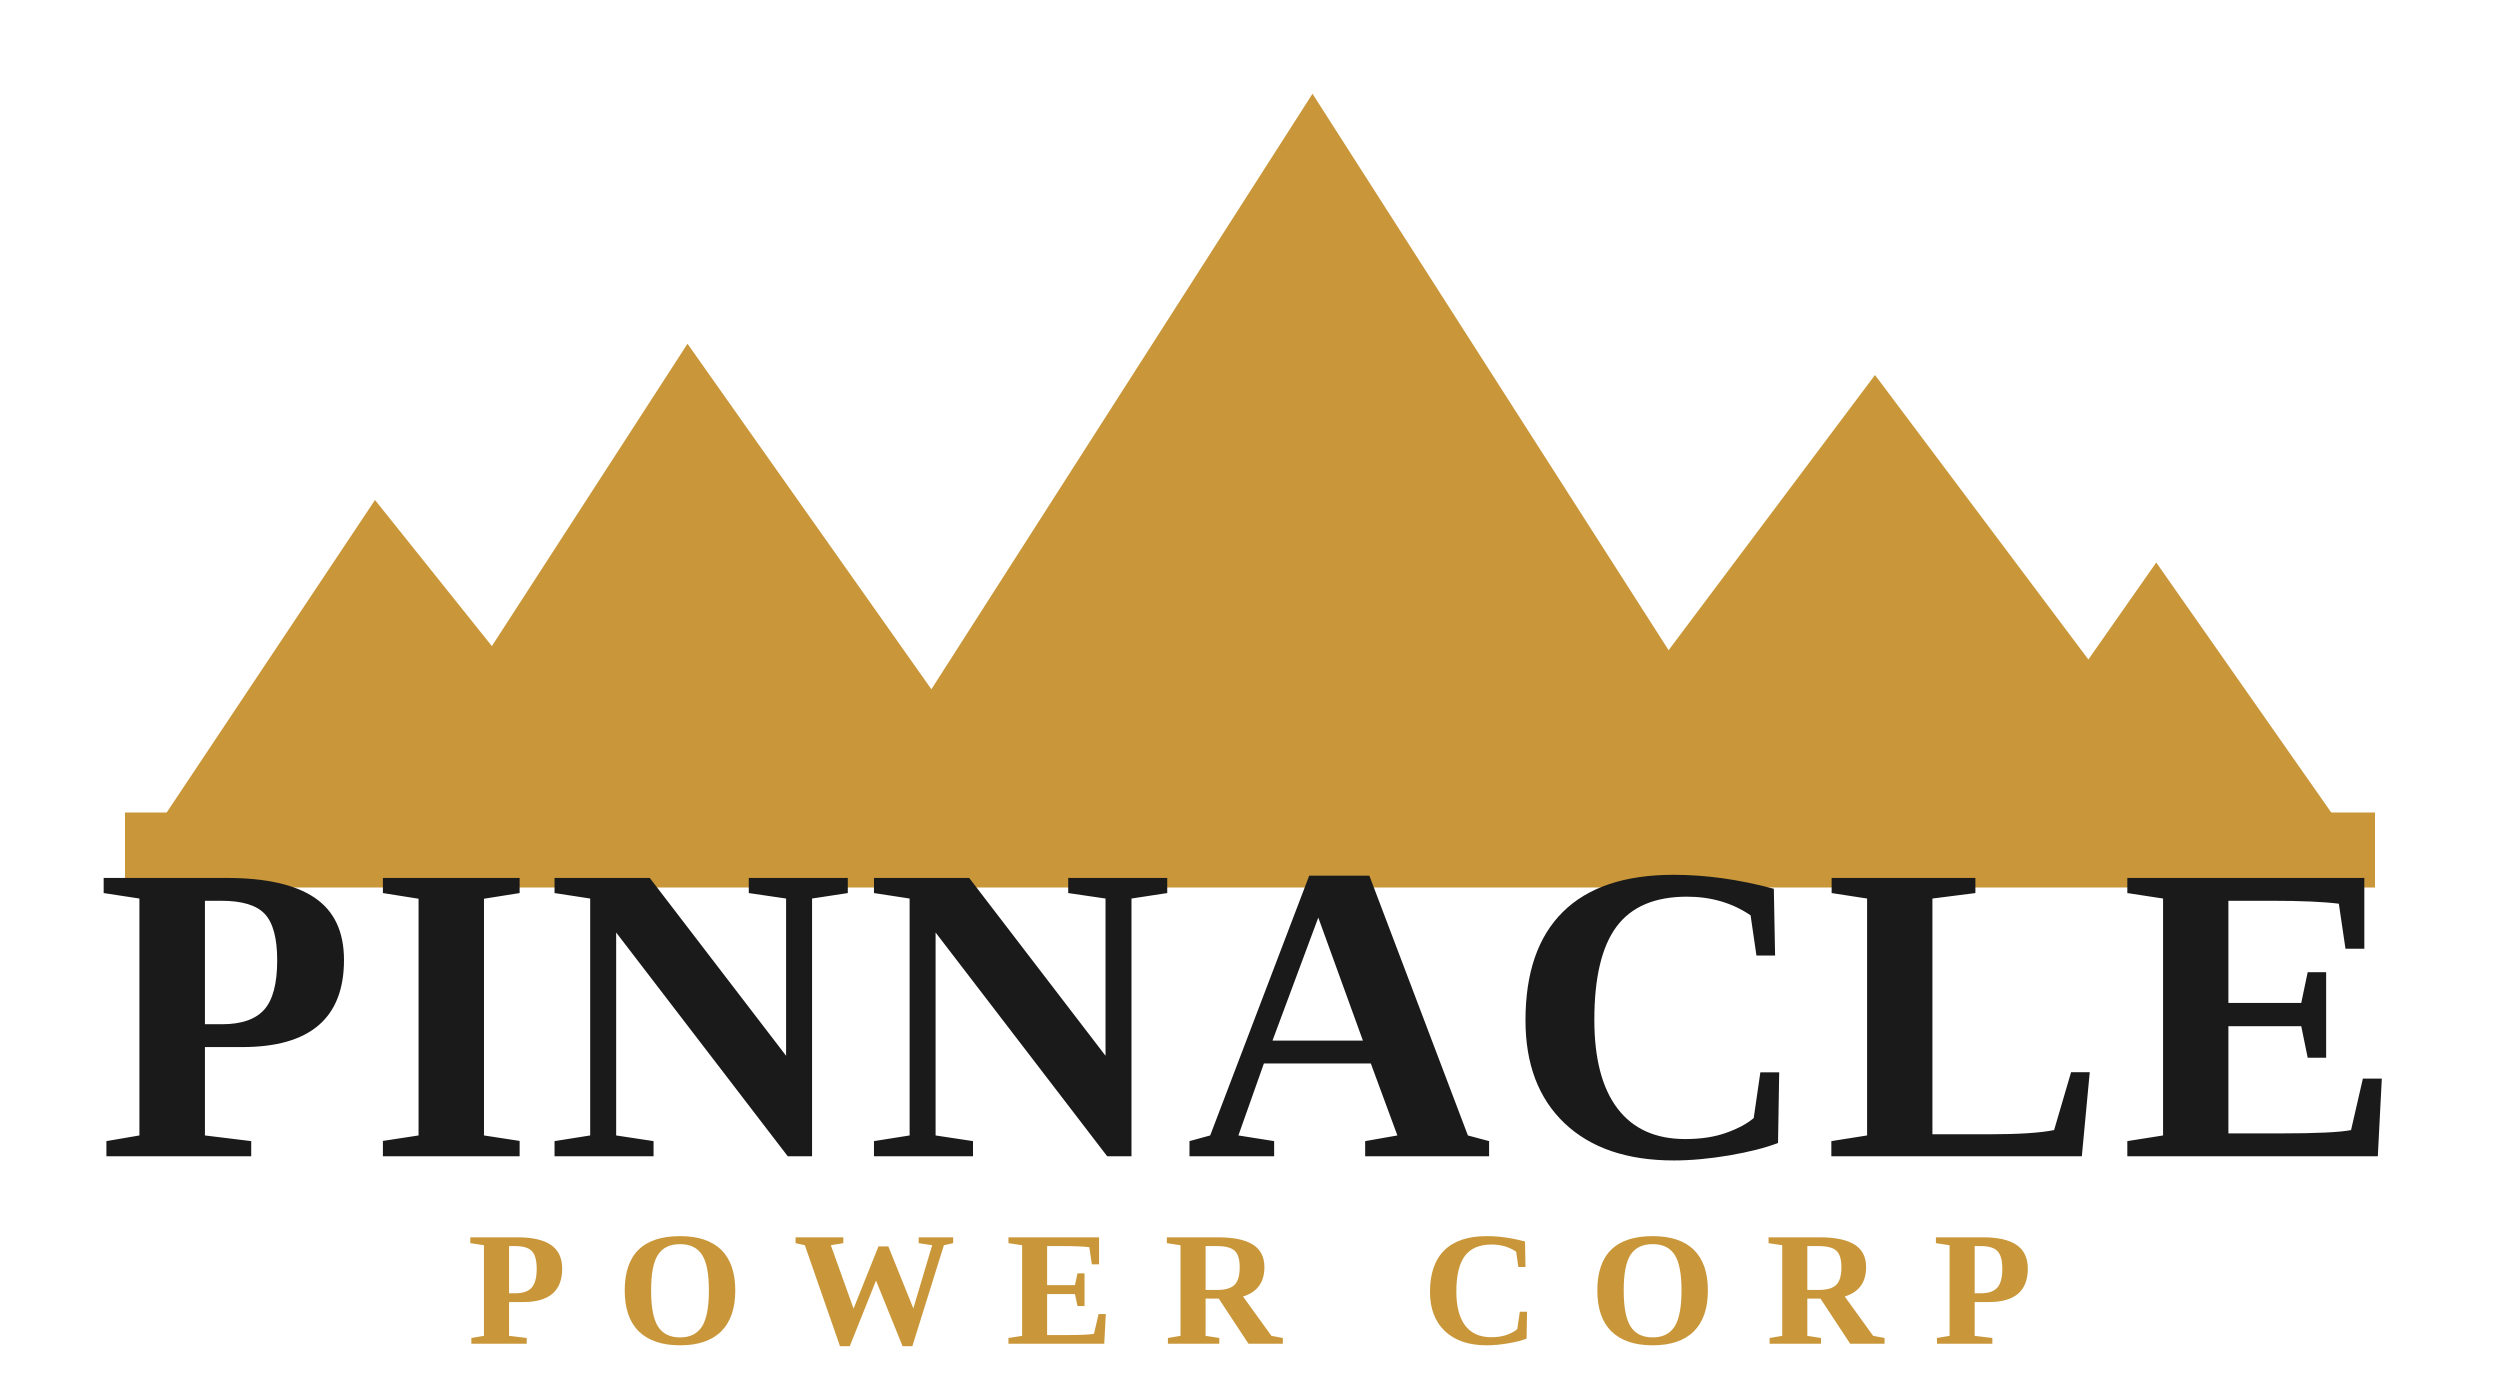
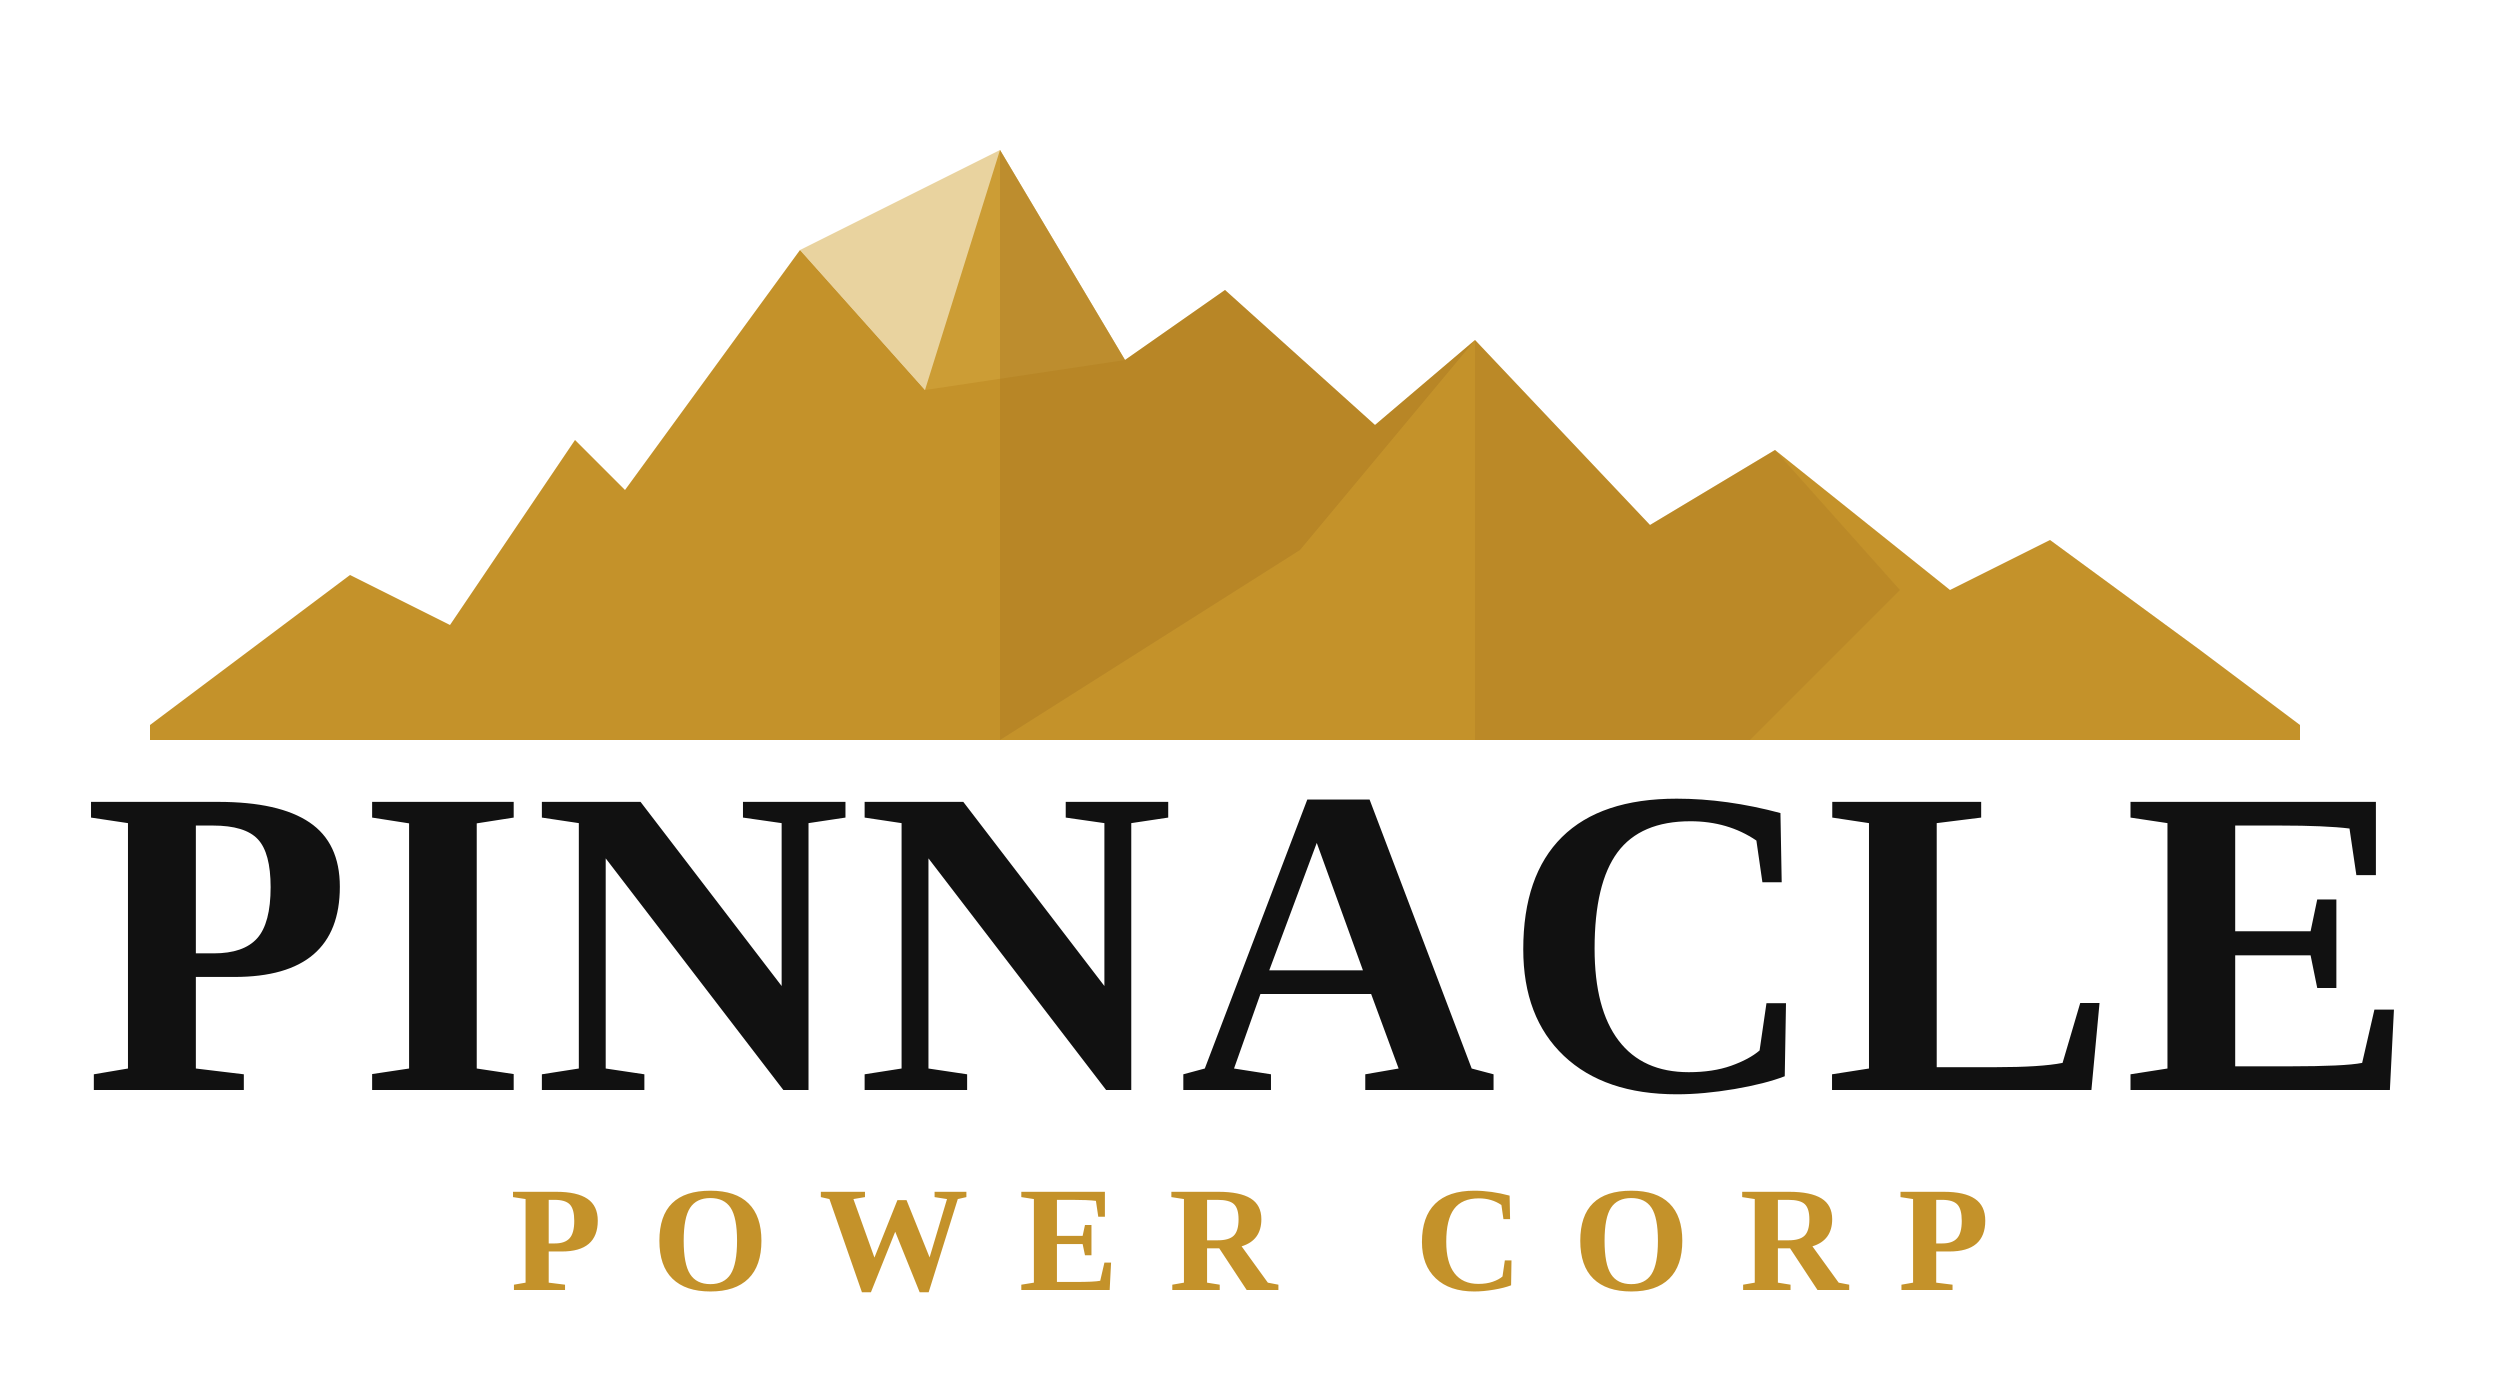
- <svg xmlns="http://www.w3.org/2000/svg" viewBox="0 0 400 220" width="400" height="220">
-   <g fill="#C9973A">
-     <polygon points="20,140 60,80 100,130" />
-     <polygon points="55,140 110,55 170,140" />
-     <polygon points="130,140 210,15 290,140" />
-     <polygon points="240,140 300,60 360,140" />
-     <polygon points="310,140 345,90 380,140" />
-     <rect x="20" y="130" width="360" height="12" />
-   </g>
-   <text x="200" y="185" font-family="Georgia, 'Times New Roman', serif" font-size="68" font-weight="900" fill="#1a1a1a" text-anchor="middle" letter-spacing="2">PINNACLE</text>
-   <text x="200" y="215" font-family="Georgia, 'Times New Roman', serif" font-size="26" font-weight="700" fill="#C9973A" text-anchor="middle" letter-spacing="8">POWER CORP</text>
+ <svg xmlns="http://www.w3.org/2000/svg" viewBox="0 0 500 280" width="500" height="280">
+   <polygon points="       30,145       70,115       90,125       115,88       125,98       160,50       185,78       200,30       225,72       245,58       275,85       295,68       330,105       355,90       390,118       410,108       440,130       460,145       460,148       30,148     " fill="#C4922A" />
+   <polygon points="200,30 160,50 185,78 225,72" fill="#D4A840" opacity="0.5" />
+   <polygon points="200,30 225,72 245,58 275,85 295,68 260,110 200,148" fill="#A07020" opacity="0.35" />
+   <polygon points="295,68 330,105 355,90 380,118 350,148 295,148" fill="#A07020" opacity="0.25" />
+   <text x="250" y="218" font-family="'Times New Roman', Georgia, serif" font-size="88" font-weight="900" font-style="normal" fill="#111111" text-anchor="middle" letter-spacing="1">PINNACLE</text>
+   <text x="250" y="258" font-family="'Times New Roman', Georgia, serif" font-size="30" font-weight="700" fill="#C4922A" text-anchor="middle" letter-spacing="10">POWER CORP</text>
</svg>
